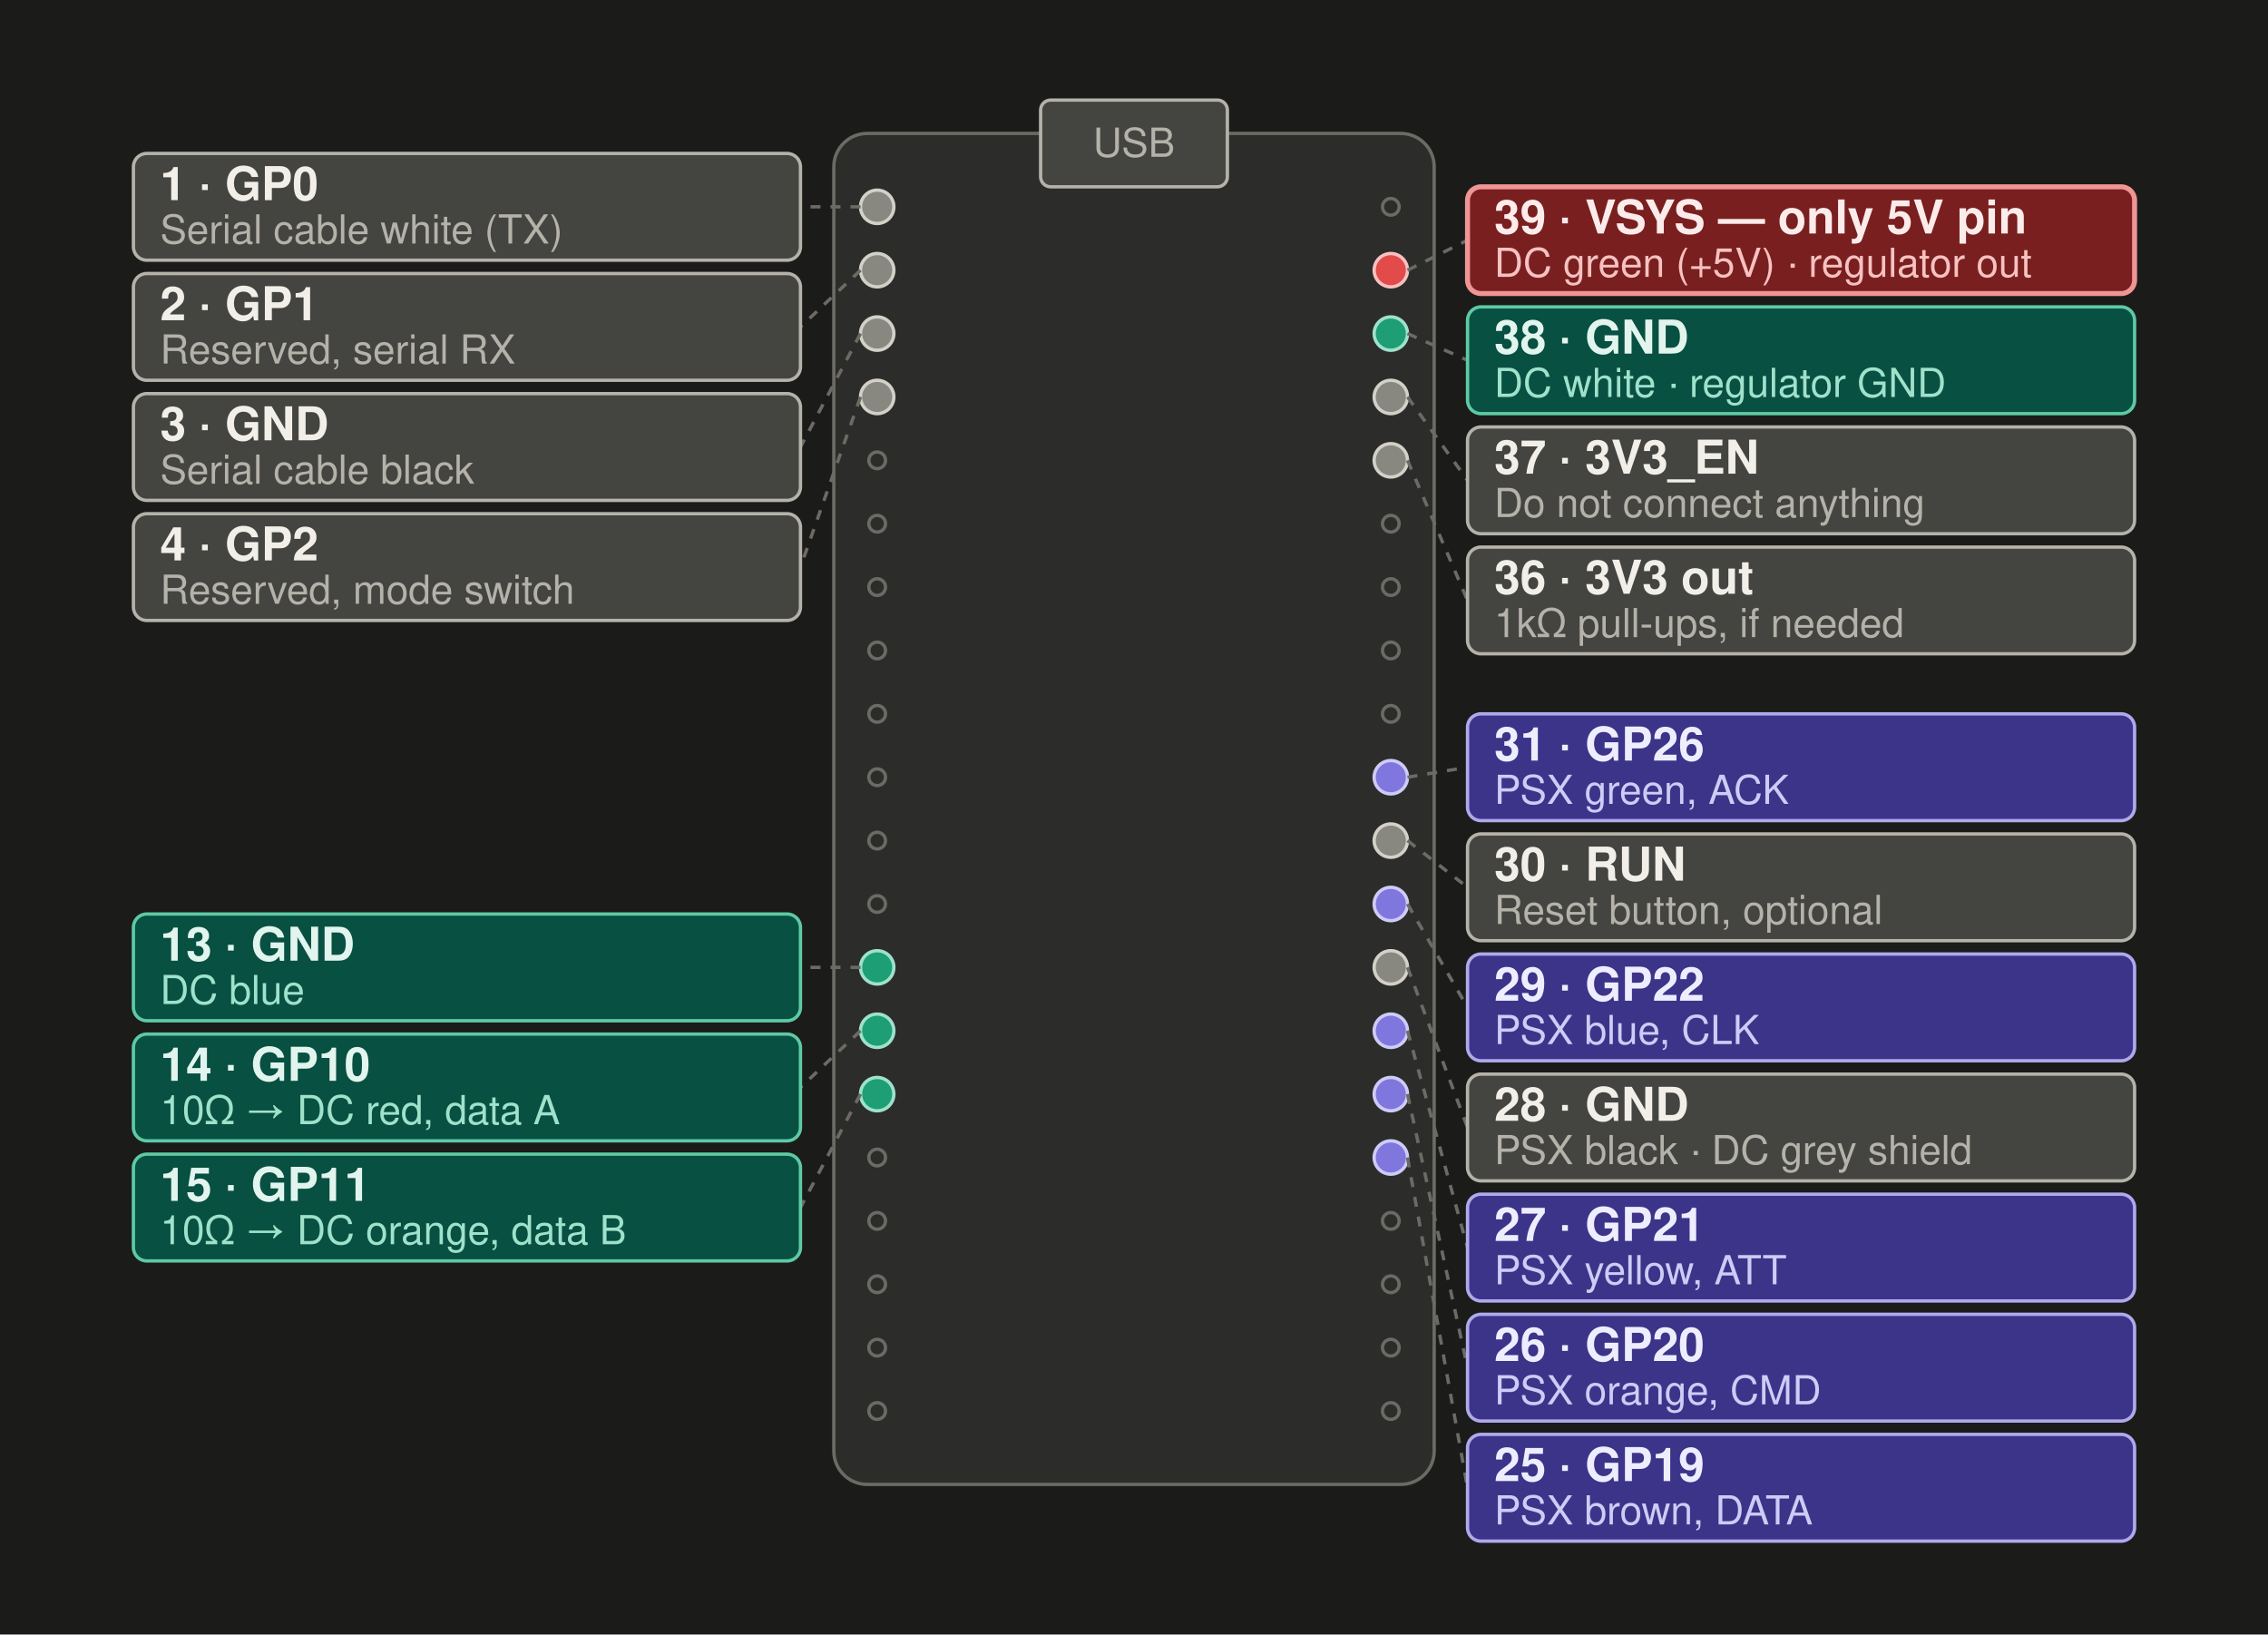
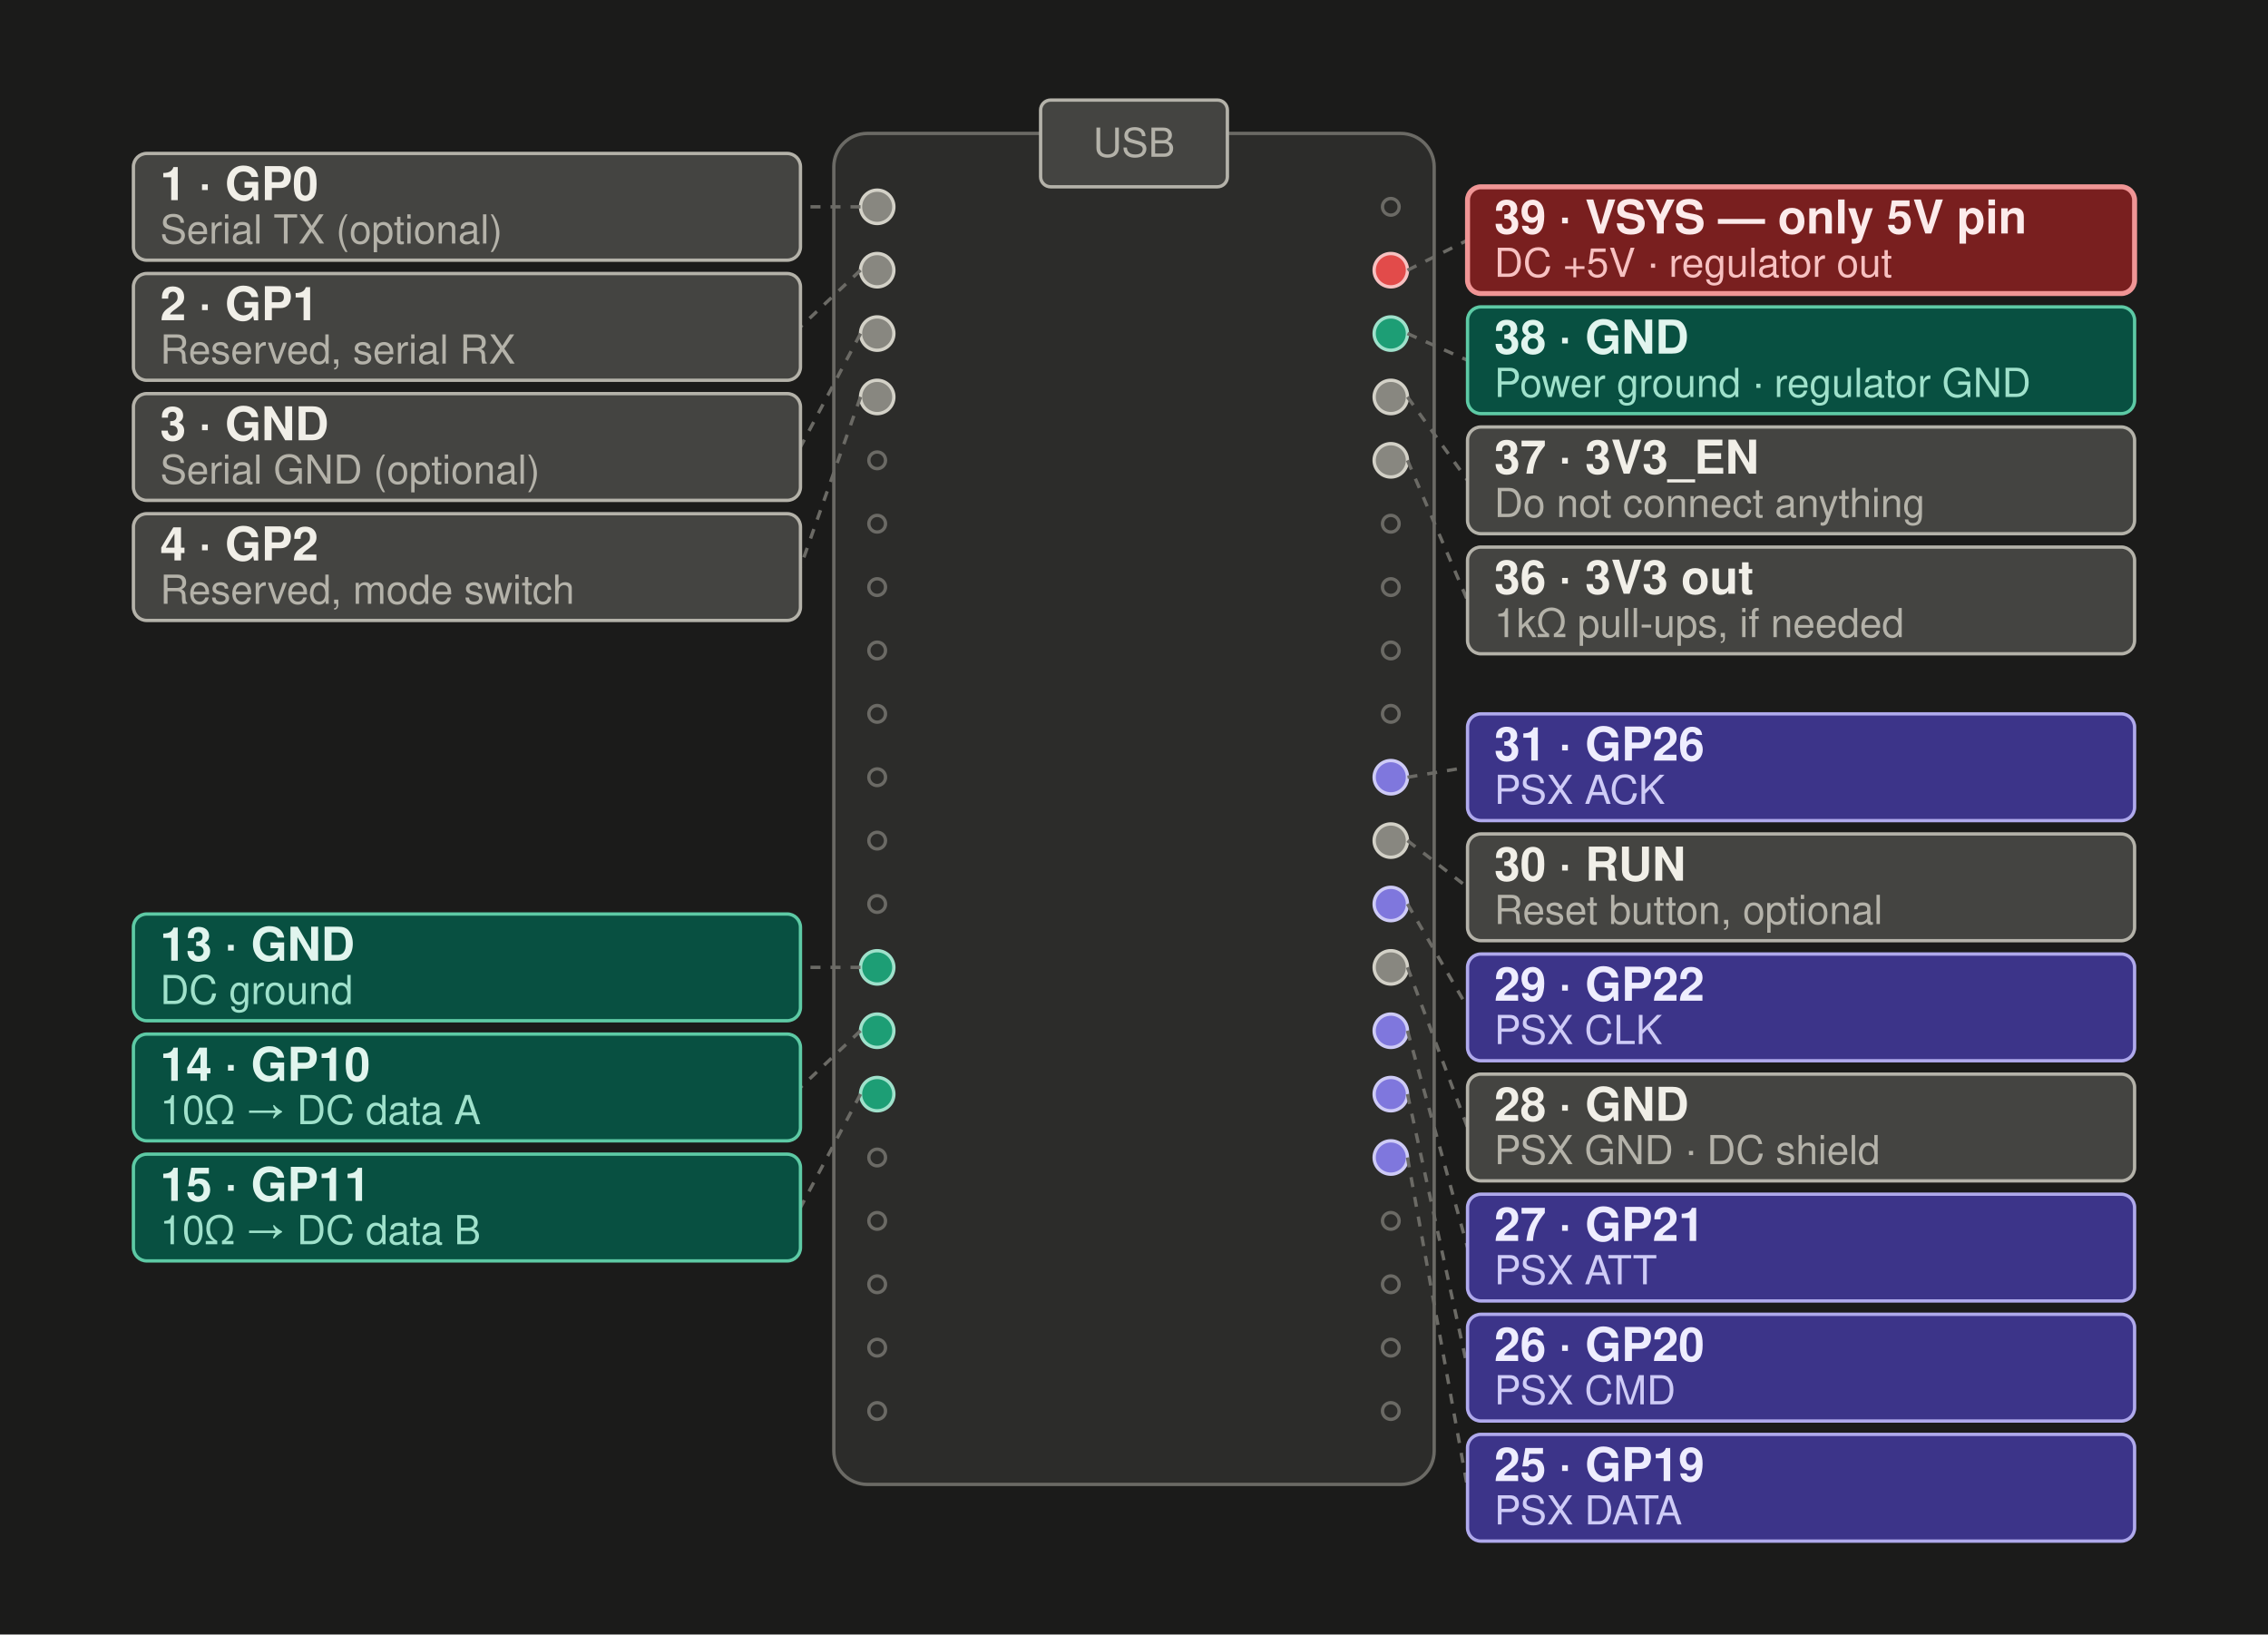
<svg xmlns="http://www.w3.org/2000/svg" width="680" height="490" viewBox="0 0 680 490" role="img">
  <style>
text { font-family: "Segoe UI", "Helvetica Neue", Helvetica, Arial, sans-serif; }
.th { font-size: 14px; font-weight: 600; }
.ts { font-size: 12px; font-weight: 400; }
.leader { stroke: #6b6a65; stroke-width: 1; stroke-dasharray: 3 3; fill: none; }
.gray  rect { fill: #444441; stroke: #B4B2A9; stroke-width: 1; }
.gray  .th  { fill: #F1EFE8; } .gray  .ts { fill: #B4B2A9; }
.teal  rect { fill: #085041; stroke: #5DCAA5; stroke-width: 1; }
.teal  .th  { fill: #E1F5EE; } .teal  .ts { fill: #9FE1CB; }
.purple rect { fill: #3C3489; stroke: #AFA9EC; stroke-width: 1; }
.purple .th { fill: #EEEDFE; } .purple .ts { fill: #CECBF6; }
.red   rect { fill: #791F1F; stroke: #F09595; stroke-width: 1.5; }
.red   .th  { fill: #FCEBEB; } .red   .ts { fill: #F7C1C1; }
.pin-gray   { fill: #888780; stroke: #D3D1C7; stroke-width: 1; }
.pin-teal   { fill: #1D9E75; stroke: #9FE1CB; stroke-width: 1; }
.pin-purple { fill: #7F77DD; stroke: #CECBF6; stroke-width: 1; }
.pin-red    { fill: #E24B4A; stroke: #F7C1C1; stroke-width: 1; }
.pin-unused { fill: #2C2C2A; stroke: #6b6a65; stroke-width: 1; }
</style>
  <rect x="0" y="0" width="680" height="490" fill="#1b1b1a" />
  <rect x="250" y="40" width="180" height="405" rx="10" fill="#2C2C2A" stroke="#6b6a65" stroke-width="1" />
  <g class="gray">
    <rect x="312" y="30" width="56" height="26" rx="3" />
    <text class="ts" x="340" y="47" text-anchor="middle">USB</text>
  </g>
  <g class="pin-unused">
    <circle cx="263" cy="138" r="2.5" />
    <circle cx="263" cy="157" r="2.5" />
    <circle cx="263" cy="176" r="2.5" />
    <circle cx="263" cy="195" r="2.5" />
    <circle cx="263" cy="214" r="2.5" />
    <circle cx="263" cy="233" r="2.5" />
    <circle cx="263" cy="252" r="2.5" />
    <circle cx="263" cy="271" r="2.5" />
    <circle cx="263" cy="347" r="2.5" />
    <circle cx="263" cy="366" r="2.5" />
    <circle cx="263" cy="385" r="2.5" />
    <circle cx="263" cy="404" r="2.5" />
    <circle cx="263" cy="423" r="2.5" />
    <circle cx="417" cy="62" r="2.5" />
    <circle cx="417" cy="157" r="2.5" />
    <circle cx="417" cy="176" r="2.5" />
    <circle cx="417" cy="195" r="2.5" />
    <circle cx="417" cy="214" r="2.5" />
    <circle cx="417" cy="366" r="2.5" />
    <circle cx="417" cy="385" r="2.5" />
    <circle cx="417" cy="404" r="2.5" />
    <circle cx="417" cy="423" r="2.5" />
  </g>
  <g class="pin-gray">
    <circle cx="263" cy="62" r="5" />
    <circle cx="263" cy="81" r="5" />
    <circle cx="263" cy="100" r="5" />
    <circle cx="263" cy="119" r="5" />
    <circle cx="417" cy="119" r="5" />
    <circle cx="417" cy="138" r="5" />
    <circle cx="417" cy="252" r="5" />
    <circle cx="417" cy="290" r="5" />
  </g>
  <g class="pin-teal">
    <circle cx="263" cy="290" r="5" />
    <circle cx="263" cy="309" r="5" />
    <circle cx="263" cy="328" r="5" />
    <circle cx="417" cy="100" r="5" />
  </g>
  <g class="pin-red">
    <circle cx="417" cy="81" r="5" />
  </g>
  <g class="pin-purple">
    <circle cx="417" cy="233" r="5" />
    <circle cx="417" cy="271" r="5" />
    <circle cx="417" cy="309" r="5" />
    <circle cx="417" cy="328" r="5" />
    <circle cx="417" cy="347" r="5" />
  </g>
  <g class="leader">
    <line x1="258" y1="62" x2="240" y2="62" />
    <line x1="258" y1="81" x2="240" y2="98" />
    <line x1="258" y1="100" x2="240" y2="134" />
    <line x1="258" y1="119" x2="240" y2="170" />
    <line x1="258" y1="290" x2="240" y2="290" />
    <line x1="258" y1="309" x2="240" y2="326" />
    <line x1="258" y1="328" x2="240" y2="362" />
    <line x1="422" y1="81" x2="440" y2="72" />
    <line x1="422" y1="100" x2="440" y2="108" />
    <line x1="422" y1="119" x2="440" y2="144" />
    <line x1="422" y1="138" x2="440" y2="180" />
    <line x1="422" y1="233" x2="440" y2="230" />
    <line x1="422" y1="252" x2="440" y2="266" />
    <line x1="422" y1="271" x2="440" y2="302" />
    <line x1="422" y1="290" x2="440" y2="338" />
    <line x1="422" y1="309" x2="440" y2="374" />
    <line x1="422" y1="328" x2="440" y2="410" />
    <line x1="422" y1="347" x2="440" y2="446" />
  </g>
  <g class="gray">
    <rect x="40" y="46" width="200" height="32" rx="4" />
    <text class="th" x="48" y="60">1 · GP0</text>
-     <text class="ts" x="48" y="73">Serial cable white (TX)</text>
+     <text class="ts" x="48" y="73">Serial TX (optional)</text>
  </g>
  <g class="gray">
    <rect x="40" y="82" width="200" height="32" rx="4" />
    <text class="th" x="48" y="96">2 · GP1</text>
    <text class="ts" x="48" y="109">Reserved, serial RX</text>
  </g>
  <g class="gray">
    <rect x="40" y="118" width="200" height="32" rx="4" />
    <text class="th" x="48" y="132">3 · GND</text>
-     <text class="ts" x="48" y="145">Serial cable black</text>
+     <text class="ts" x="48" y="145">Serial GND (optional)</text>
  </g>
  <g class="gray">
    <rect x="40" y="154" width="200" height="32" rx="4" />
    <text class="th" x="48" y="168">4 · GP2</text>
    <text class="ts" x="48" y="181">Reserved, mode switch</text>
  </g>
  <g class="teal">
    <rect x="40" y="274" width="200" height="32" rx="4" />
    <text class="th" x="48" y="288">13 · GND</text>
-     <text class="ts" x="48" y="301">DC blue</text>
+     <text class="ts" x="48" y="301">DC ground</text>
  </g>
  <g class="teal">
    <rect x="40" y="310" width="200" height="32" rx="4" />
    <text class="th" x="48" y="324">14 · GP10</text>
-     <text class="ts" x="48" y="337">10Ω → DC red, data A</text>
+     <text class="ts" x="48" y="337">10Ω → DC data A</text>
  </g>
  <g class="teal">
    <rect x="40" y="346" width="200" height="32" rx="4" />
    <text class="th" x="48" y="360">15 · GP11</text>
-     <text class="ts" x="48" y="373">10Ω → DC orange, data B</text>
+     <text class="ts" x="48" y="373">10Ω → DC data B</text>
  </g>
  <g class="red">
    <rect x="440" y="56" width="200" height="32" rx="4" />
    <text class="th" x="448" y="70">39 · VSYS — only 5V pin</text>
-     <text class="ts" x="448" y="83">DC green (+5V) · regulator out</text>
+     <text class="ts" x="448" y="83">DC +5V · regulator out</text>
  </g>
  <g class="teal">
    <rect x="440" y="92" width="200" height="32" rx="4" />
    <text class="th" x="448" y="106">38 · GND</text>
-     <text class="ts" x="448" y="119">DC white · regulator GND</text>
+     <text class="ts" x="448" y="119">Power ground · regulator GND</text>
  </g>
  <g class="gray">
    <rect x="440" y="128" width="200" height="32" rx="4" />
    <text class="th" x="448" y="142">37 · 3V3_EN</text>
    <text class="ts" x="448" y="155">Do not connect anything</text>
  </g>
  <g class="gray">
    <rect x="440" y="164" width="200" height="32" rx="4" />
    <text class="th" x="448" y="178">36 · 3V3 out</text>
    <text class="ts" x="448" y="191">1kΩ pull-ups, if needed</text>
  </g>
  <g class="purple">
    <rect x="440" y="214" width="200" height="32" rx="4" />
    <text class="th" x="448" y="228">31 · GP26</text>
-     <text class="ts" x="448" y="241">PSX green, ACK</text>
+     <text class="ts" x="448" y="241">PSX ACK</text>
  </g>
  <g class="gray">
    <rect x="440" y="250" width="200" height="32" rx="4" />
    <text class="th" x="448" y="264">30 · RUN</text>
    <text class="ts" x="448" y="277">Reset button, optional</text>
  </g>
  <g class="purple">
    <rect x="440" y="286" width="200" height="32" rx="4" />
    <text class="th" x="448" y="300">29 · GP22</text>
-     <text class="ts" x="448" y="313">PSX blue, CLK</text>
+     <text class="ts" x="448" y="313">PSX CLK</text>
  </g>
  <g class="gray">
    <rect x="440" y="322" width="200" height="32" rx="4" />
    <text class="th" x="448" y="336">28 · GND</text>
-     <text class="ts" x="448" y="349">PSX black · DC grey shield</text>
+     <text class="ts" x="448" y="349">PSX GND · DC shield</text>
  </g>
  <g class="purple">
    <rect x="440" y="358" width="200" height="32" rx="4" />
    <text class="th" x="448" y="372">27 · GP21</text>
-     <text class="ts" x="448" y="385">PSX yellow, ATT</text>
+     <text class="ts" x="448" y="385">PSX ATT</text>
  </g>
  <g class="purple">
    <rect x="440" y="394" width="200" height="32" rx="4" />
    <text class="th" x="448" y="408">26 · GP20</text>
-     <text class="ts" x="448" y="421">PSX orange, CMD</text>
+     <text class="ts" x="448" y="421">PSX CMD</text>
  </g>
  <g class="purple">
    <rect x="440" y="430" width="200" height="32" rx="4" />
    <text class="th" x="448" y="444">25 · GP19</text>
-     <text class="ts" x="448" y="457">PSX brown, DATA</text>
+     <text class="ts" x="448" y="457">PSX DATA</text>
  </g>
</svg>
